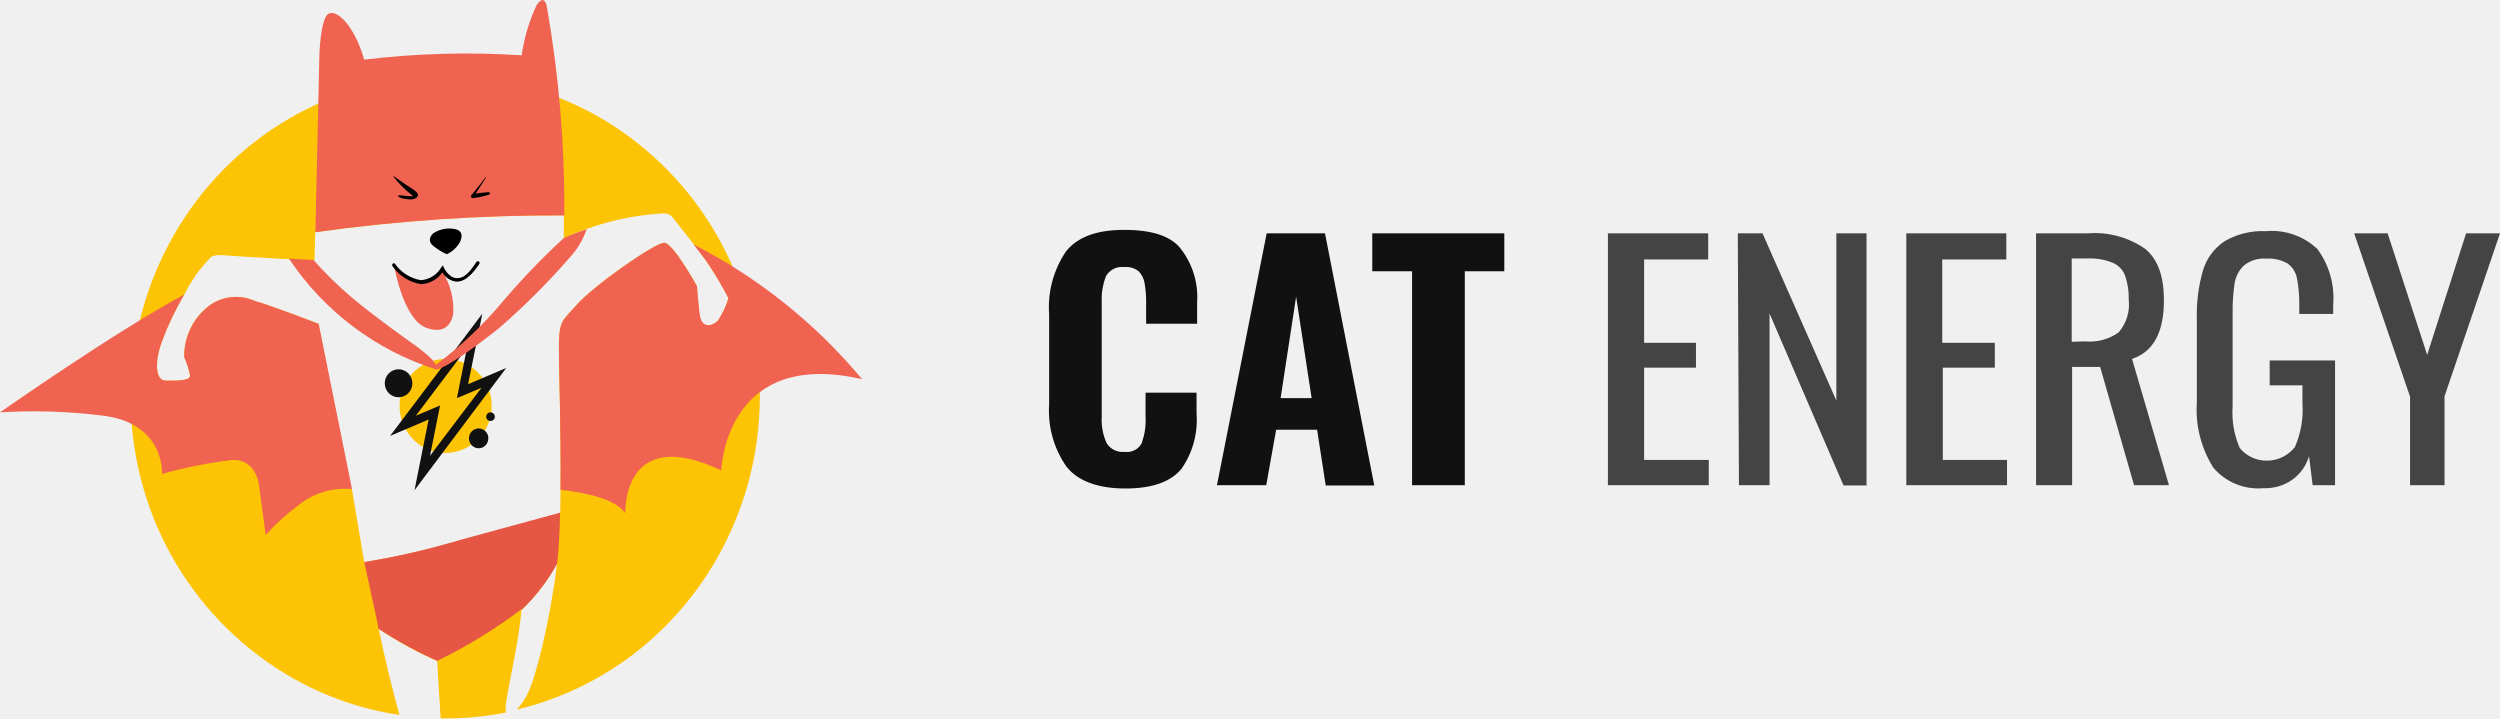
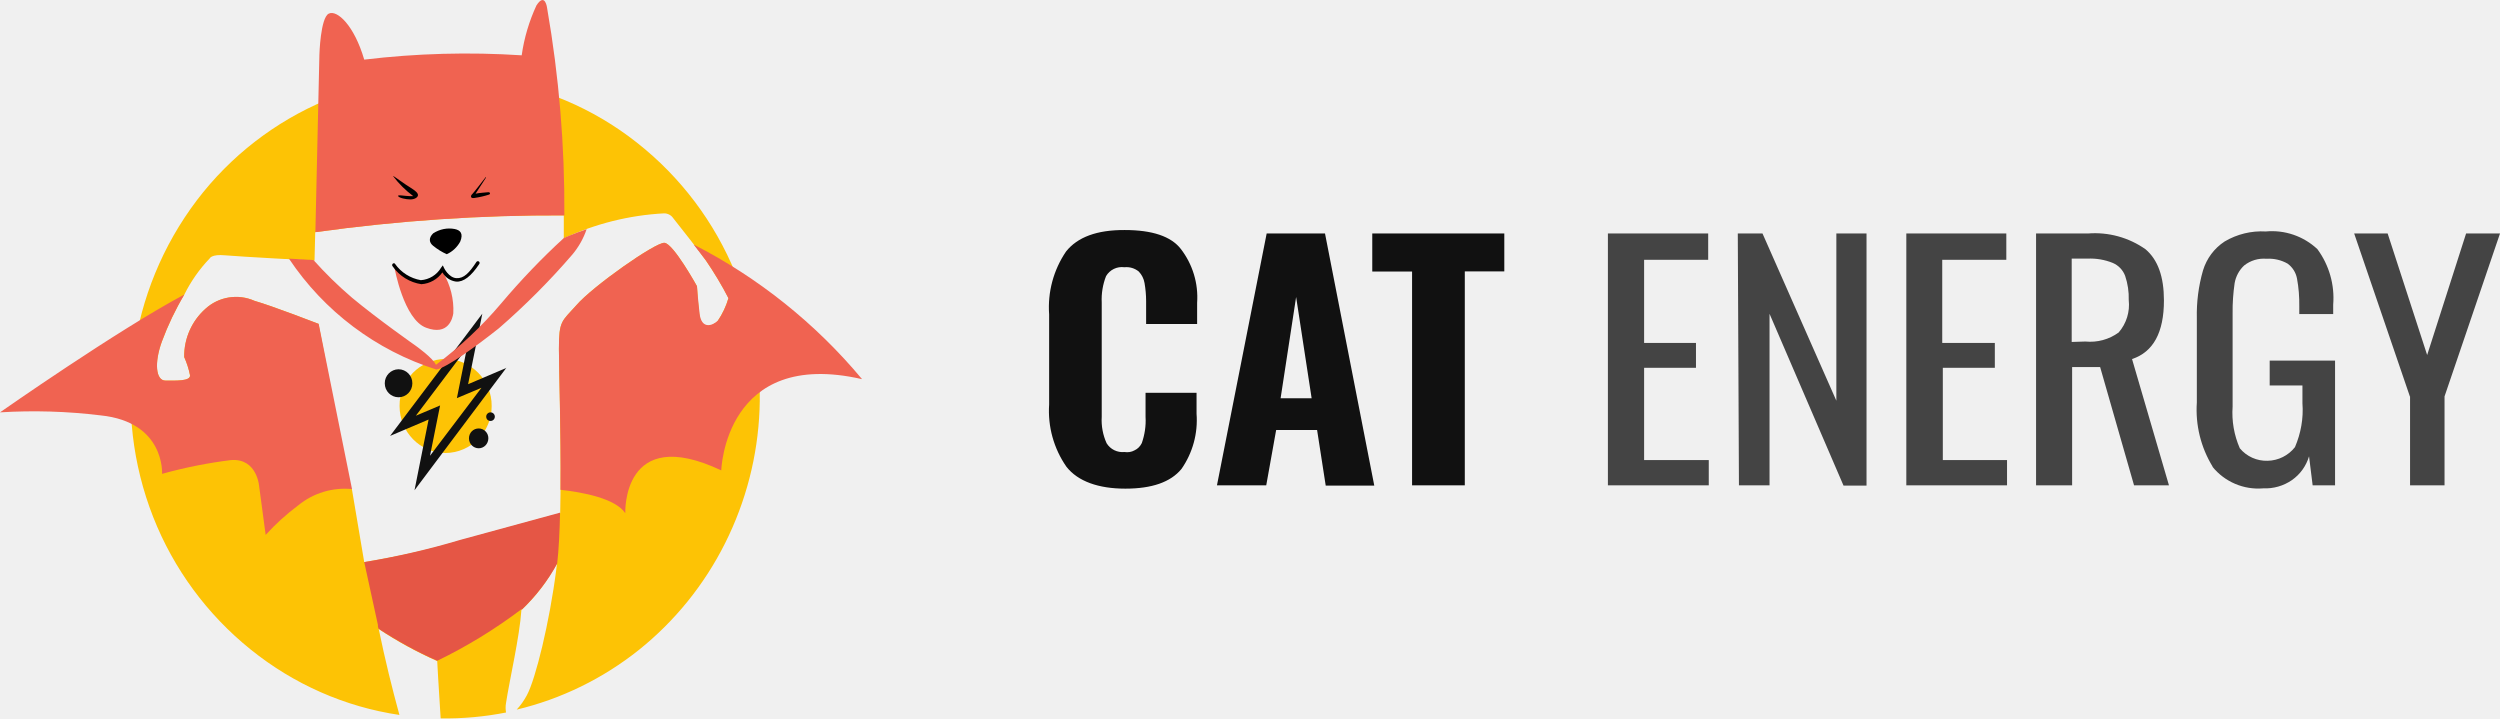
<svg xmlns="http://www.w3.org/2000/svg" viewBox="0 0 174 50" fill="none">
  <g clip-path="url(#a)">
    <path d="M51.2 19.05a22.3 22.3 0 0 0-6.88-9.13 21.5 21.5 0 0 0-21.62-2.95 21.95 21.95 0 0 0-9 6.97 22.76 22.76 0 0 0-3.04 22.04 22.31 22.31 0 0 0 6.78 9.22c3 2.42 6.57 4 10.36 4.56-.5-1.82-1-3.84-1.44-5.98 1.29.86 2.65 1.6 4.07 2.23 0 0 .1 1.88.24 3.99a21.7 21.7 0 0 0 4.55-.41 1.9 1.9 0 0 1 0-.67c.25-1.63.94-4.57 1.07-6.46.99-.94 1.83-2.03 2.48-3.24l-.05.39c-.47 3.71-1.45 7.68-2.05 8.78-.2.37-.43.7-.71 1 3.1-.74 6-2.16 8.5-4.15 2.5-2 4.55-4.53 6-7.42a22.73 22.73 0 0 0 .75-18.77Zm-1.25 3.3c-.38.38-1.15.64-1.28-.5a30.8 30.8 0 0 1-.16-1.93s-1.65-2.99-2.27-3.02c-.62-.04-4.99 3.02-6.14 4.36-1 1.12-1.2 1.05-1.2 3.03 0 1.49.19 7.12.09 11.43l-6.97 1.9a53.8 53.8 0 0 1-6.67 1.5l-.86-5.09h-.12l-2.2-11.49s-3.25-1.26-4.45-1.6a3.16 3.16 0 0 0-3.42.55 4.42 4.42 0 0 0-1.48 3.36c.18.4.32.83.4 1.27.05.42-1.02.37-1.7.37-.69 0-.79-1.25-.25-2.73a19.9 19.9 0 0 1 1.56-3.26c.46-.93 1.06-1.78 1.77-2.52 0 0 .12-.3 1.07-.21.95.09 6.22.37 6.22.37l.05-1.98c5.73-.8 11.51-1.2 17.3-1.17v1.6a18.95 18.95 0 0 1 6.97-1.74.76.76 0 0 1 .65.34c.3.37 2.06 2.61 2.27 2.94.57.83 1.1 1.7 1.57 2.61a5.5 5.5 0 0 1-.75 1.6v.02Z" fill="#FDC305" />
    <path d="m48.28 17.02.86 1.12c.57.84 1.1 1.72 1.56 2.62a5.5 5.5 0 0 1-.73 1.55c-.38.38-1.16.63-1.28-.5-.13-1.14-.18-1.89-.18-1.89s-1.65-2.99-2.27-3.02c-.62-.04-4.99 3.02-6.14 4.36-1 1.12-1.2 1.05-1.2 3.03 0 1.3.15 5.8.11 9.8 1.55.17 3.83.6 4.51 1.63 0 0-.25-6.26 6.68-2.98 0 0 .24-8.54 9.8-6.35a37.5 37.5 0 0 0-11.72-9.37Zm-9-2.02c.03-4.84-.37-9.67-1.2-14.43 0 0-.13-1.13-.74-.2-.51 1.1-.86 2.27-1.03 3.48a59.42 59.42 0 0 0-10.96.3c-.7-2.4-1.9-3.49-2.47-3.2-.58.29-.65 2.86-.65 2.86l-.28 12.35a121 121 0 0 1 17.33-1.17Z" fill="#F06351" />
    <path d="M38.78 39.22c.11-.93.17-2.17.2-3.54l-6.96 1.9a53.8 53.8 0 0 1-6.67 1.54l.95 4.36c0 .1 0 .2.06.29 1.3.85 2.65 1.6 4.07 2.22 2.07-1 4.04-2.21 5.88-3.6v.05c.98-.94 1.82-2.02 2.47-3.22Z" fill="#E55645" />
    <path d="M27.37 12.26c-.05-.08.85.6 1.2.8.35.22.52.37.52.52 0 .15-.22.3-.53.3-.3 0-.78-.1-.85-.23-.07-.12.51 0 .8 0h.25c-.53-.4-1-.86-1.4-1.39Zm6.41.1s-.86 1.12-.93 1.17c-.08.05-.15.3.16.25.35-.05.7-.13 1.04-.24.1-.06.06-.18-.1-.16-.16.02-.58.04-.85.1l.72-1.11s.03-.1-.04-.01Zm-2.68 5.33c.4-.18.72-.49.93-.87.24-.58 0-.8-.38-.88-.52-.1-1.05.01-1.5.3-.33.32-.29.64 0 .87.3.24.6.43.94.58Z" fill="#000" />
-     <path d="M30.79 18.79a1.46 1.46 0 0 1-1.25.86c-.47.04-.94-.1-1.32-.39a1.7 1.7 0 0 1-.45-.4.85.85 0 0 0-.31-.21s.64 3.59 2.2 4.16c1.55.58 1.84-.66 1.89-1 .05-.99-.2-1.97-.7-2.82 0-.26-.02-.09-.06-.2Z" fill="#F06351" />
+     <path d="M30.79 18.79a1.46 1.46 0 0 1-1.25.86c-.47.04-.94-.1-1.32-.39a1.7 1.7 0 0 1-.45-.4.86.86 0 0 0-.31-.21s.64 3.59 2.2 4.16c1.55.58 1.84-.66 1.89-1 .05-.99-.2-1.97-.7-2.82 0-.26-.02-.09-.06-.2Z" fill="#F06351" />
    <path d="M29.33 19.78a2.96 2.96 0 0 1-2-1.24.13.13 0 0 1 0-.18.12.12 0 0 1 .13-.03l.03.03a2.78 2.78 0 0 0 1.8 1.14 1.78 1.78 0 0 0 1.41-.87l.12-.16.09.19s.32.66.85.7c.53.03.9-.37 1.4-1.13a.12.12 0 0 1 .17-.03c.02.01.04.04.05.08 0 .03 0 .06-.02.09-.57.86-1.1 1.27-1.62 1.23a1.3 1.3 0 0 1-.95-.64 1.95 1.95 0 0 1-1.46.82Z" fill="#000" />
    <path d="M31 31.53a3.25 3.25 0 0 0 3.22-3.27 3.25 3.25 0 0 0-3.21-3.28 3.24 3.24 0 0 0-3.2 3.28c0 1.8 1.43 3.27 3.2 3.27Z" fill="#FDC305" />
    <path d="m35.26 25.6-2.68 1.14.99-4.91-6.42 8.51 2.68-1.14-.98 4.92 6.4-8.53Zm-6.32 3.34 3.56-4.72-.7 3.49 1.71-.72-3.58 4.73.7-3.5-1.7.72Zm-1.2-1.29c.53 0 .96-.43.96-.97a.97.97 0 0 0-.96-.98.97.97 0 0 0-.96.98c0 .54.43.97.96.97Zm5.58 3.55c.37 0 .67-.31.67-.7 0-.37-.3-.68-.67-.68-.38 0-.68.3-.68.69 0 .38.3.69.68.69Zm.82-1.9a.3.3 0 0 0 .3-.3.3.3 0 0 0-.3-.3.3.3 0 0 0-.3.3c0 .17.13.3.3.3Z" fill="#111" />
    <path d="M39.24 16.57c-1.55 1.42-3 2.94-4.36 4.55a27.48 27.48 0 0 1-4.54 4.27c-.19-.46-1.4-1.32-1.4-1.32s-2.68-1.88-4.44-3.35a27.62 27.62 0 0 1-2.68-2.62l-1.71-.1a19.39 19.39 0 0 0 10.26 7.72c.73-.13 2.8-1.64 4.35-2.87a49.8 49.8 0 0 0 5.13-5.15c.43-.52.76-1.1.98-1.75-.98.34-1.6.62-1.6.62Zm-17.06 5.97s-3.26-1.26-4.46-1.6a3.16 3.16 0 0 0-3.42.55 4.42 4.42 0 0 0-1.48 3.36c.18.4.32.83.41 1.27.04.42-1.03.37-1.71.37-.68 0-.79-1.25-.25-2.73a19.9 19.9 0 0 1 1.56-3.26c-4.66 2.48-12.83 8.2-12.83 8.2a38.4 38.4 0 0 1 7 .21c4.5.46 4.28 4.07 4.28 4.07 1.58-.44 3.19-.76 4.81-.96 1.82-.13 1.95 1.85 1.95 1.85l.45 3.36c.69-.76 1.45-1.45 2.27-2.06a5.11 5.11 0 0 1 3.74-1.13l-2.32-11.5Z" fill="#F06351" />
-     <path d="M74.22 32.47a6.8 6.8 0 0 1-1.2-4.34v-6.26a6.9 6.9 0 0 1 1.18-4.38c.8-1 2.15-1.5 4.08-1.49 1.92 0 3.22.44 3.9 1.31a5.51 5.51 0 0 1 1.14 3.75v1.47h-3.55v-1.6c0-.41-.04-.83-.11-1.24-.05-.3-.19-.58-.4-.8a1.35 1.35 0 0 0-1-.3 1.28 1.28 0 0 0-1.28.62 4.46 4.46 0 0 0-.3 1.84v7.95a3.9 3.9 0 0 0 .34 1.84 1.3 1.3 0 0 0 1.24.61c.25.03.5 0 .71-.12.22-.1.39-.28.5-.5.2-.59.3-1.2.26-1.83v-1.67h3.55v1.45a5.94 5.94 0 0 1-1.05 3.85c-.76.92-2.06 1.37-3.91 1.37s-3.3-.5-4.1-1.53Zm13.94-16.23h4.06l3.43 17.55h-3.38l-.6-3.88h-2.85l-.69 3.86h-3.43l3.46-17.53Zm3.13 11.47-1.08-7.06-1.08 7.06h2.16Zm6.99-8.83h-2.77v-2.64h9.19v2.64h-2.75v14.89h-3.67v-14.89Z" fill="#111" />
-     <path d="M111.91 16.24h6.98v1.82h-4.46v5.8h3.61v1.73h-3.61v6.42h4.5v1.76h-7.02v-17.53Zm9.04 0h1.72l5.14 11.64v-11.64h2.1v17.55h-1.6l-5.15-11.97v11.95h-2.13l-.08-17.53Zm11.73 0h6.96v1.82h-4.46v5.8h3.66v1.73h-3.62v6.42h4.47v1.76h-7.01v-17.53Zm9.02 0h3.63a6.12 6.12 0 0 1 4 1.1c.86.72 1.28 1.91 1.28 3.56 0 2.23-.74 3.59-2.22 4.08l2.57 8.79h-2.43l-2.36-8.23h-1.95v8.23h-2.51v-17.53Zm3.44 7.52c.83.08 1.65-.15 2.32-.63a2.96 2.96 0 0 0 .7-2.27 4.77 4.77 0 0 0-.25-1.67 1.58 1.58 0 0 0-.86-.9 4.18 4.18 0 0 0-1.76-.3h-1.1v5.8l.95-.03Zm8.86 8.71a7.57 7.57 0 0 1-1.1-4.47v-5.85c-.03-1.13.12-2.26.43-3.34.25-.82.77-1.53 1.5-2.02.86-.5 1.86-.75 2.87-.7a4.62 4.62 0 0 1 3.59 1.24 5.74 5.74 0 0 1 1.1 3.87v.65h-2.36v-.54c.01-.65-.04-1.3-.16-1.94a1.66 1.66 0 0 0-.65-1.03 2.63 2.63 0 0 0-1.47-.34 2.2 2.2 0 0 0-1.56.47c-.35.32-.58.76-.66 1.23-.1.69-.15 1.39-.14 2.08v6.51c-.07 1 .1 1.98.5 2.9a2.42 2.42 0 0 0 1.94.87 2.48 2.48 0 0 0 1.9-.95c.41-.97.6-2 .52-3.05v-1.24h-2.28v-1.73h4.55v8.68h-1.56l-.25-2.02c-.2.67-.62 1.26-1.2 1.66-.58.4-1.28.6-2 .57a4.09 4.09 0 0 1-3.52-1.5Zm13.73-4.89-3.88-11.34h2.33l2.75 8.46 2.71-8.46h2.36l-3.86 11.34v6.19h-2.4v-6.19Z" fill="#444" />
+     <path d="M74.22 32.48a6.8 6.8 0 0 1-1.2-4.33v-6.27a6.9 6.9 0 0 1 1.18-4.38c.8-1 2.15-1.5 4.08-1.49 1.92 0 3.22.44 3.9 1.31a5.51 5.51 0 0 1 1.14 3.76v1.47h-3.55v-1.6c0-.42-.04-.84-.11-1.25-.05-.3-.19-.58-.4-.8a1.35 1.35 0 0 0-1-.3 1.28 1.28 0 0 0-1.28.62 4.46 4.46 0 0 0-.3 1.84v7.95a3.9 3.9 0 0 0 .34 1.84 1.3 1.3 0 0 0 1.24.61c.25.04.5 0 .71-.12.22-.1.39-.28.5-.5.2-.58.3-1.2.26-1.83v-1.67h3.55v1.45a5.94 5.94 0 0 1-1.05 3.85c-.76.92-2.06 1.37-3.91 1.37s-3.3-.5-4.1-1.53Zm13.94-16.23h4.06l3.43 17.55h-3.38l-.6-3.87h-2.85l-.69 3.85h-3.43l3.46-17.53Zm3.13 11.47-1.08-7.05-1.08 7.05h2.16Zm6.99-8.82h-2.77v-2.65h9.19v2.64h-2.75v14.89h-3.67v-14.89Z" fill="#111" />
+     <path d="M111.91 16.25h6.98v1.83h-4.46v5.79h3.61v1.73h-3.61v6.42h4.5v1.76h-7.02v-17.53Zm9.04 0h1.72l5.14 11.64v-11.64h2.1v17.55h-1.6l-5.15-11.96v11.94h-2.13l-.08-17.53Zm11.73 0h6.96v1.83h-4.46v5.79h3.66v1.73h-3.62v6.42h4.47v1.76h-7.01v-17.53Zm9.02 0h3.63a6.12 6.12 0 0 1 4 1.1c.86.73 1.28 1.91 1.28 3.56 0 2.23-.74 3.59-2.22 4.08l2.57 8.79h-2.43l-2.36-8.23h-1.95v8.23h-2.51v-17.53Zm3.44 7.52c.83.08 1.65-.14 2.32-.63a2.95 2.95 0 0 0 .7-2.26 4.77 4.77 0 0 0-.25-1.68 1.58 1.58 0 0 0-.86-.9 4.18 4.18 0 0 0-1.76-.3h-1.1v5.8l.95-.03Zm8.86 8.71a7.57 7.57 0 0 1-1.1-4.47v-5.85a11.1 11.1 0 0 1 .43-3.34c.25-.82.77-1.53 1.5-2.01a5.05 5.05 0 0 1 2.87-.7 4.62 4.62 0 0 1 3.59 1.23 5.74 5.74 0 0 1 1.1 3.87v.65h-2.36v-.54c.01-.65-.04-1.3-.16-1.94a1.66 1.66 0 0 0-.65-1.03 2.63 2.63 0 0 0-1.47-.34 2.2 2.2 0 0 0-1.56.47 2.2 2.2 0 0 0-.66 1.23c-.1.7-.15 1.39-.14 2.08v6.51c-.07 1 .1 1.98.5 2.9a2.42 2.42 0 0 0 1.94.87 2.48 2.48 0 0 0 1.9-.95c.41-.96.6-2 .52-3.05v-1.24h-2.28v-1.73h4.55v8.68h-1.56l-.25-2.02c-.2.67-.62 1.26-1.2 1.66-.58.4-1.28.6-2 .57a4.1 4.1 0 0 1-3.52-1.5Zm13.73-4.88-3.88-11.35h2.33l2.75 8.46 2.71-8.46h2.36l-3.86 11.34v6.19h-2.4v-6.19Z" fill="#444" />
  </g>
  <defs>
    <clipPath id="a">
      <path fill="#fff" d="M0 0h174v50h-174z" />
    </clipPath>
  </defs>
</svg>
